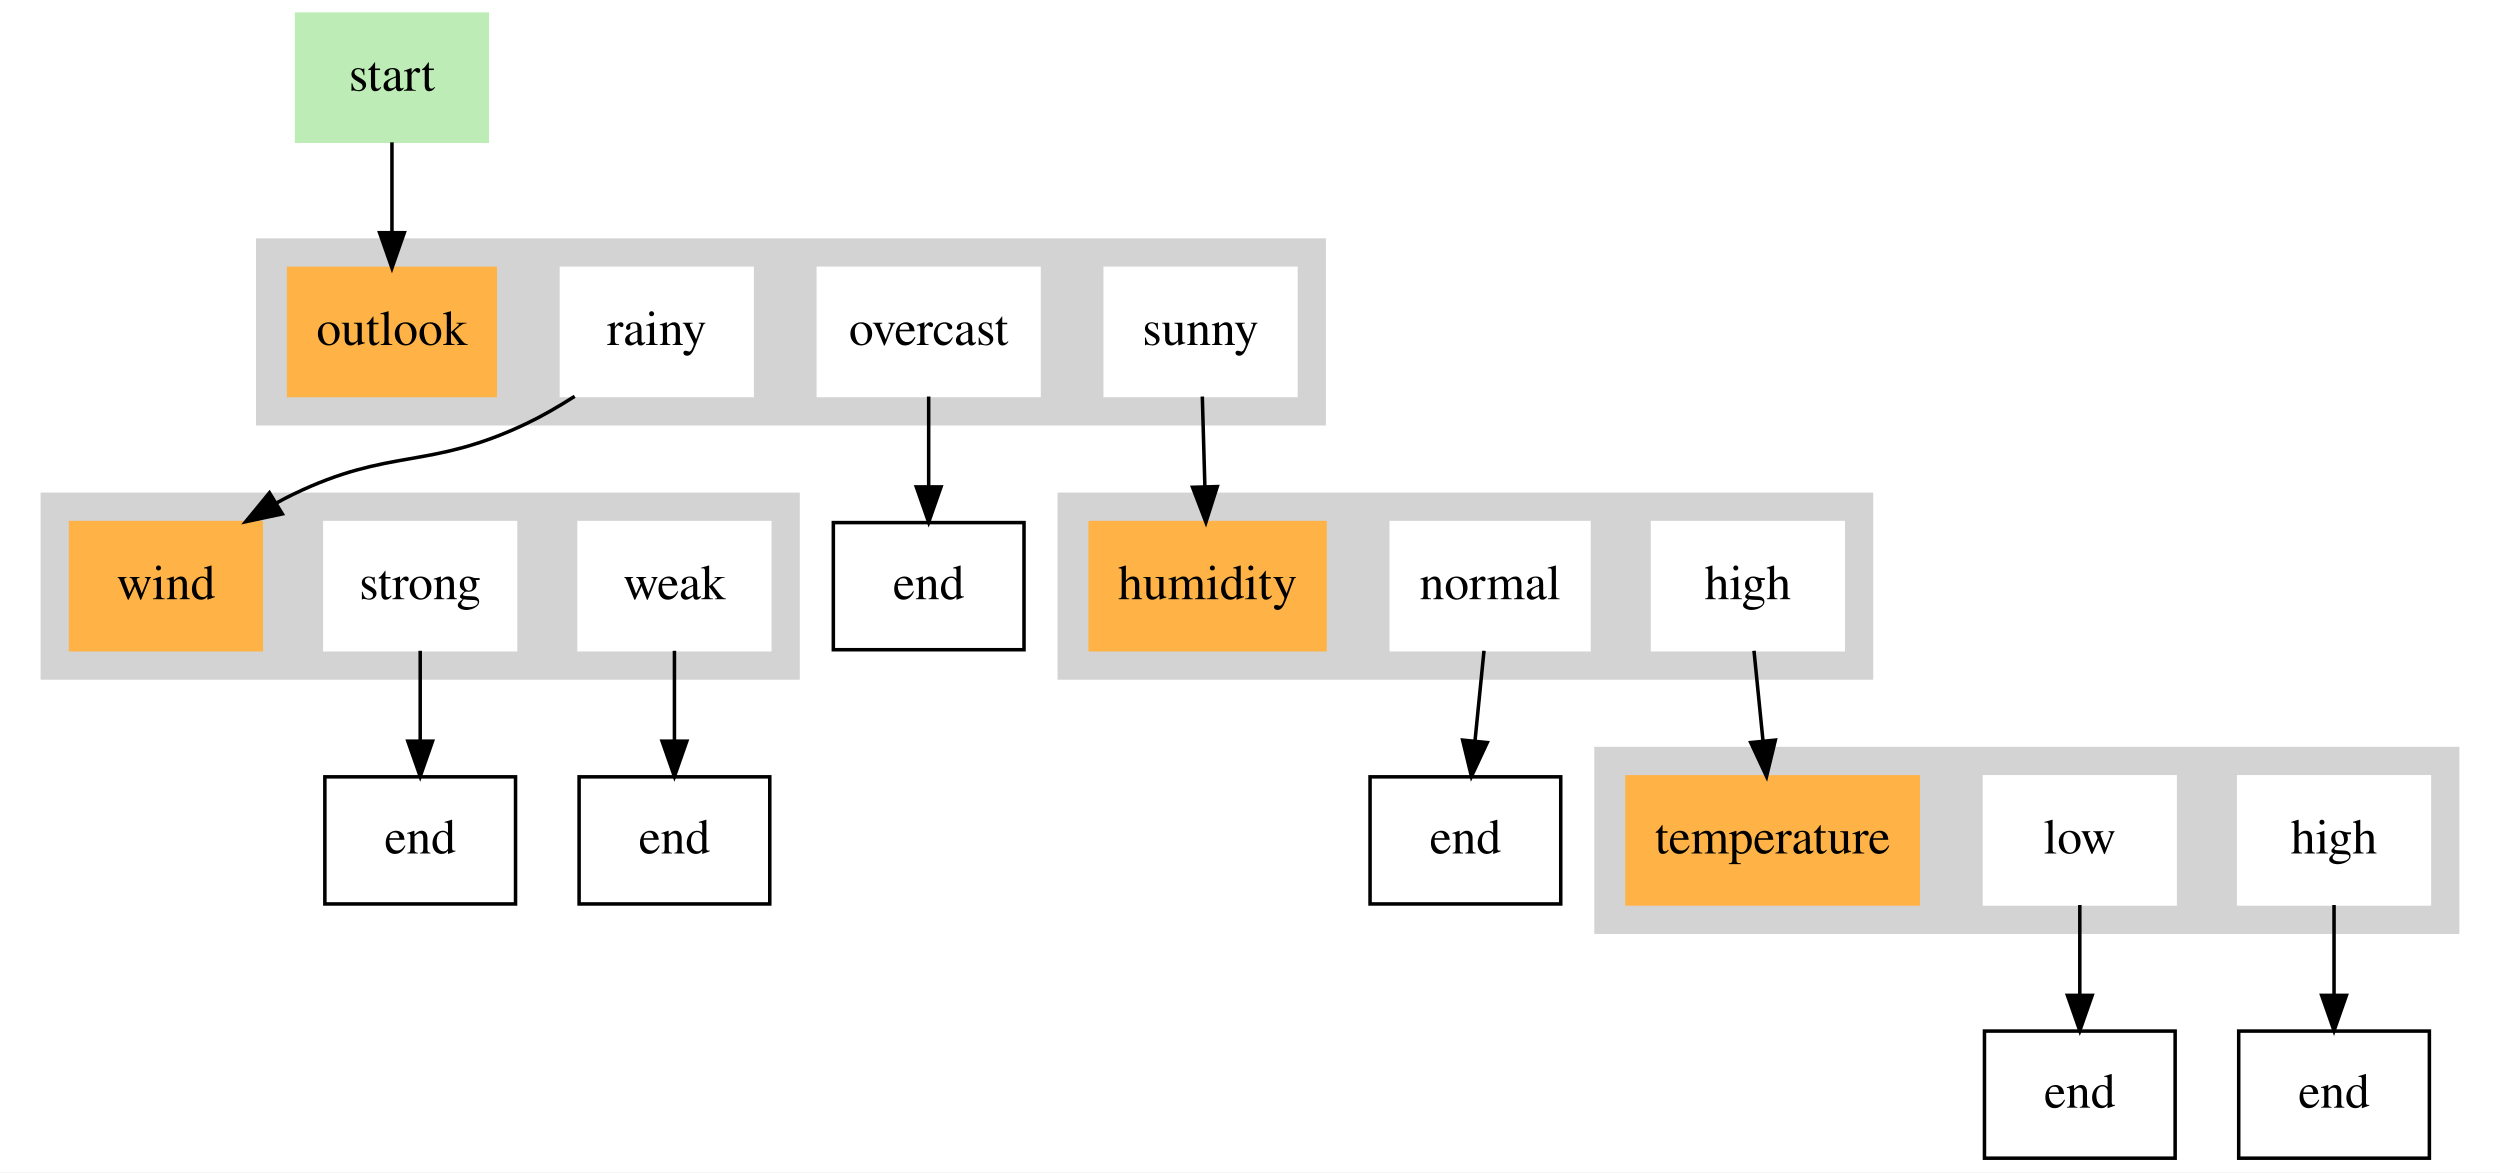
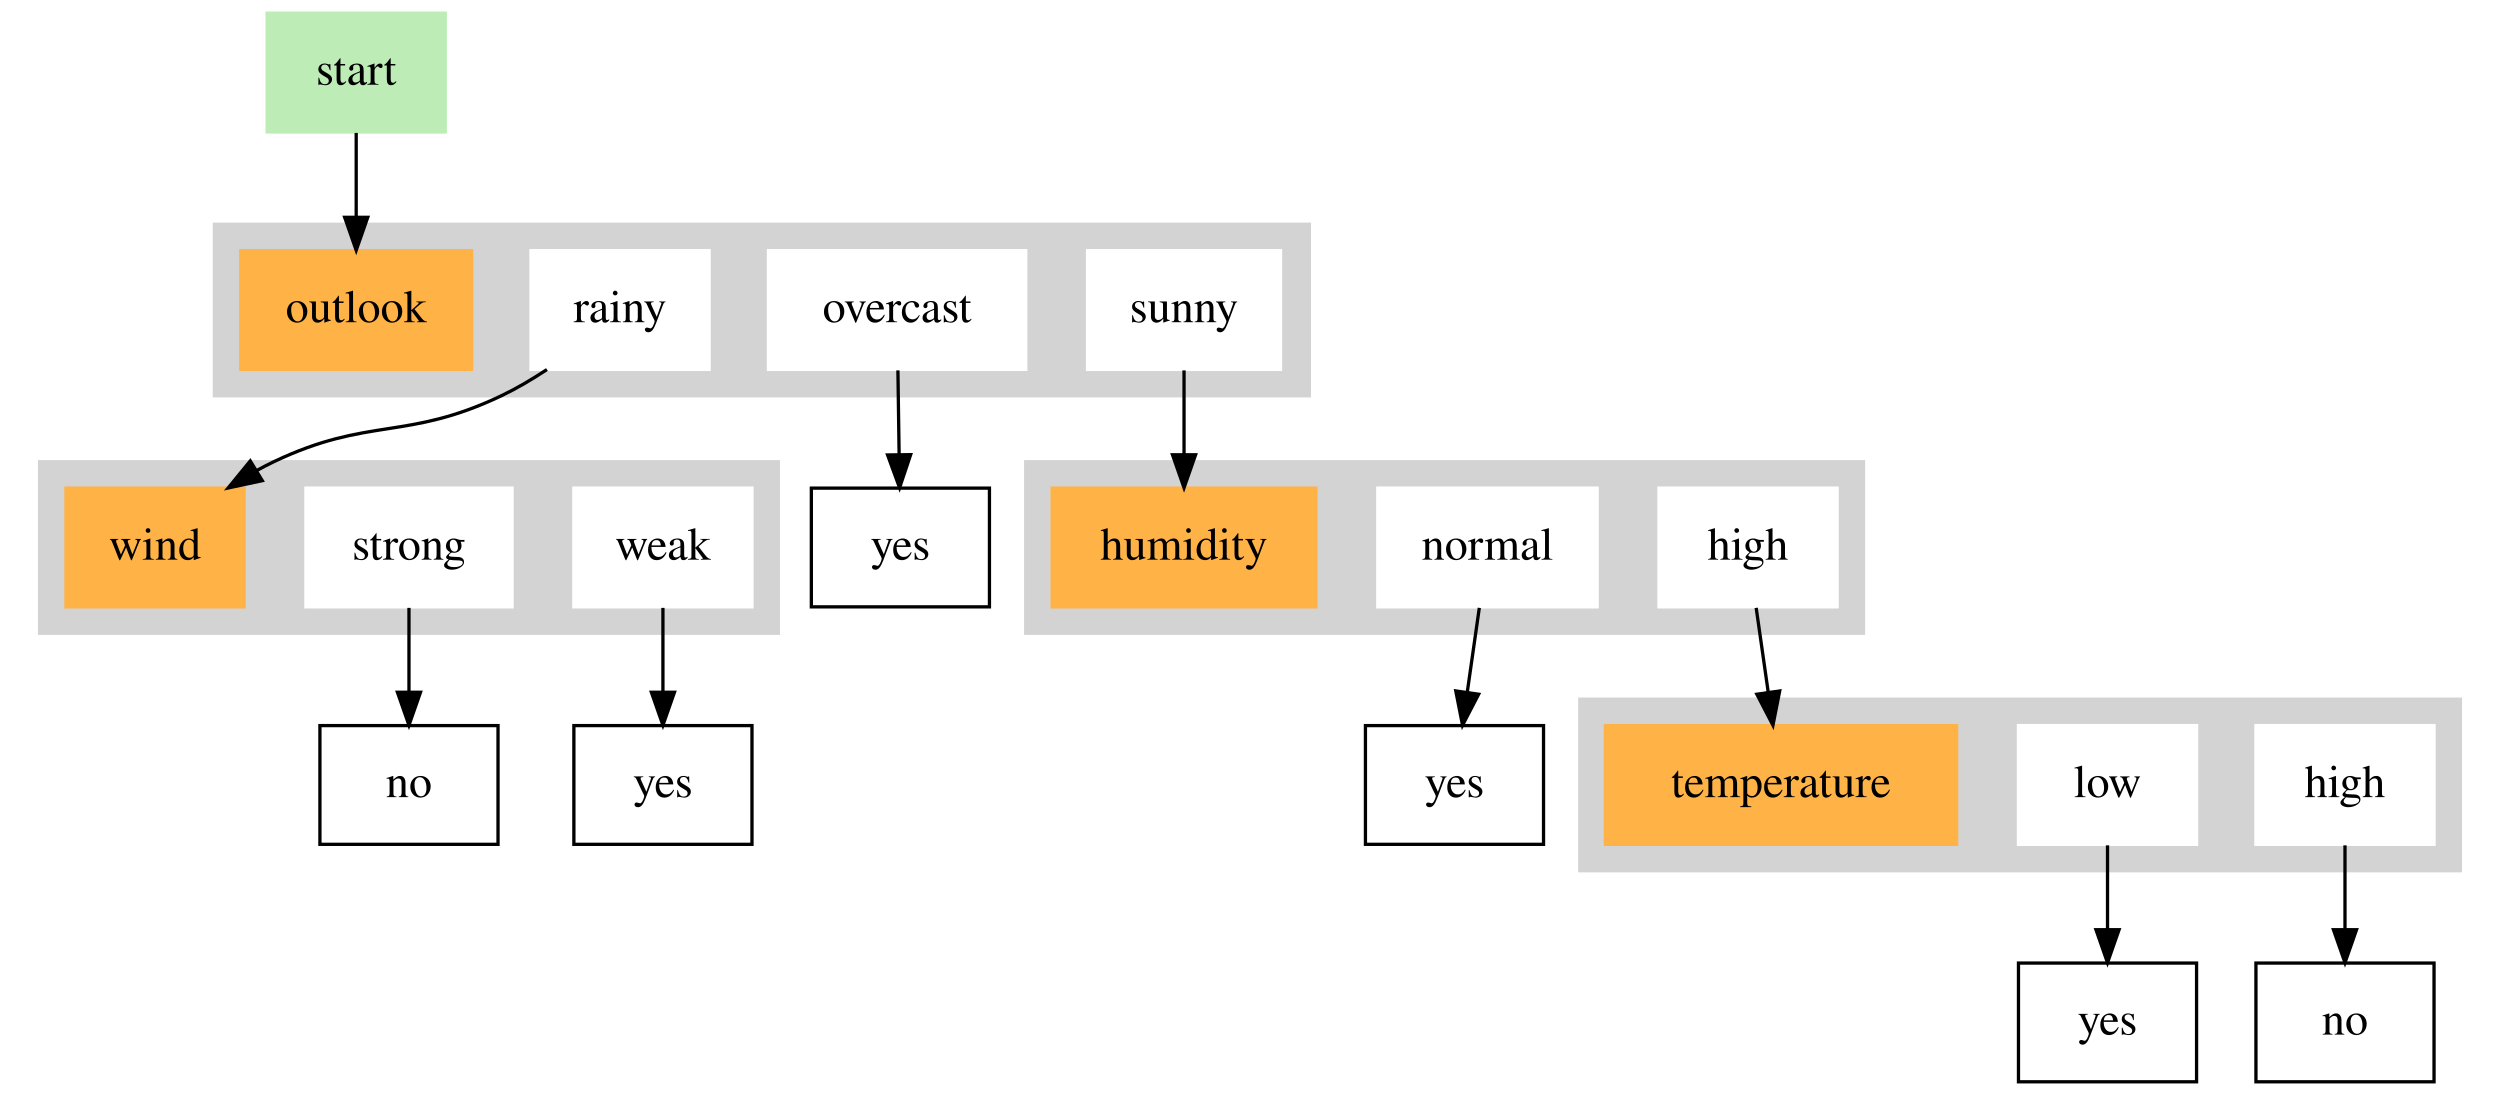
- <svg xmlns="http://www.w3.org/2000/svg" width="708pt" height="332pt" viewBox="0.00 0.00 708.00 332.00">
+ <svg xmlns="http://www.w3.org/2000/svg" width="758pt" height="332pt" viewBox="0.00 0.00 758.00 332.00">
  <g id="graph0" class="graph" transform="scale(1 1) rotate(0) translate(4 328)">
-     <polygon fill="white" stroke="none" points="-4,4 -4,-328 704,-328 704,4 -4,4" />
+     <polygon fill="white" stroke="none" points="-4,4 -4,-328 754,-328 754,4 -4,4" />
    <g id="clust1" class="cluster">
-       <polygon fill="lightgrey" stroke="lightgrey" points="69,-208 69,-260 371,-260 371,-208 69,-208" />
+       <polygon fill="lightgrey" stroke="lightgrey" points="61,-208 61,-260 393,-260 393,-208 61,-208" />
    </g>
    <g id="clust2" class="cluster">
-       <polygon fill="lightgrey" stroke="lightgrey" points="296,-136 296,-188 526,-188 526,-136 296,-136" />
+       <polygon fill="lightgrey" stroke="lightgrey" points="307,-136 307,-188 561,-188 561,-136 307,-136" />
    </g>
    <g id="clust3" class="cluster">
-       <polygon fill="lightgrey" stroke="lightgrey" points="8,-136 8,-188 222,-188 222,-136 8,-136" />
+       <polygon fill="lightgrey" stroke="lightgrey" points="8,-136 8,-188 232,-188 232,-136 8,-136" />
    </g>
    <g id="clust4" class="cluster">
-       <polygon fill="lightgrey" stroke="lightgrey" points="448,-64 448,-116 692,-116 692,-64 448,-64" />
+       <polygon fill="lightgrey" stroke="lightgrey" points="475,-64 475,-116 742,-116 742,-64 475,-64" />
    </g>
    <g id="node1" class="node">
-       <polygon fill="white" stroke="white" points="209,-252 155,-252 155,-216 209,-216 209,-252" />
-       <text text-anchor="middle" x="182" y="-230.3" font-family="Times,serif" font-size="14.00">rainy</text>
+       <polygon fill="white" stroke="white" points="211,-252 157,-252 157,-216 211,-216 211,-252" />
+       <text text-anchor="middle" x="184" y="-230.3" font-family="Times,serif" font-size="14.00">rainy</text>
    </g>
    <g id="node10" class="node">
      <polygon fill="#ffb347" stroke="#ffb347" points="70,-180 16,-180 16,-144 70,-144 70,-180" />
      <text text-anchor="middle" x="43" y="-158.3" font-family="Times,serif" font-size="14.00">wind</text>
    </g>
    <g id="edge1" class="edge">
-       <path fill="none" stroke="black" d="M158.745,-215.762C154.317,-212.926 149.62,-210.199 145,-208 117.324,-194.828 106.591,-201.349 79,-188 77.446,-187.248 75.885,-186.433 74.329,-185.572" />
-       <polygon fill="black" stroke="black" points="75.948,-182.46 65.585,-180.257 72.312,-188.442 75.948,-182.46" />
+       <path fill="none" stroke="black" d="M161.829,-215.955C157.401,-213.032 152.671,-210.225 148,-208 119.175,-194.269 107.825,-201.731 79,-188 77.248,-187.166 75.488,-186.249 73.739,-185.276" />
+       <polygon fill="black" stroke="black" points="75.53,-182.269 65.171,-180.045 71.883,-188.243 75.53,-182.269" />
    </g>
    <g id="node2" class="node">
-       <polygon fill="white" stroke="white" points="290.25,-252 227.75,-252 227.75,-216 290.25,-216 290.25,-252" />
-       <text text-anchor="middle" x="259" y="-230.3" font-family="Times,serif" font-size="14.00">overcast</text>
+       <polygon fill="white" stroke="white" points="307,-252 229,-252 229,-216 307,-216 307,-252" />
+       <text text-anchor="middle" x="268" y="-230.3" font-family="Times,serif" font-size="14.00">overcast</text>
    </g>
    <g id="node14" class="node">
-       <polygon fill="none" stroke="black" points="286,-180 232,-180 232,-144 286,-144 286,-180" />
-       <text text-anchor="middle" x="259" y="-158.3" font-family="Times,serif" font-size="14.00">end</text>
+       <polygon fill="none" stroke="black" points="296,-180 242,-180 242,-144 296,-144 296,-180" />
+       <text text-anchor="middle" x="269" y="-158.3" font-family="Times,serif" font-size="14.00">yes</text>
    </g>
    <g id="edge2" class="edge">
-       <path fill="none" stroke="black" d="M259,-215.697C259,-207.983 259,-198.712 259,-190.112" />
-       <polygon fill="black" stroke="black" points="262.5,-190.104 259,-180.104 255.5,-190.104 262.5,-190.104" />
+       <path fill="none" stroke="black" d="M268.247,-215.697C268.357,-207.983 268.49,-198.712 268.613,-190.112" />
+       <polygon fill="black" stroke="black" points="272.112,-190.153 268.756,-180.104 265.113,-190.053 272.112,-190.153" />
    </g>
    <g id="node3" class="node">
-       <polygon fill="white" stroke="white" points="363,-252 309,-252 309,-216 363,-216 363,-252" />
-       <text text-anchor="middle" x="336" y="-230.3" font-family="Times,serif" font-size="14.00">sunny</text>
+       <polygon fill="white" stroke="white" points="384.25,-252 325.75,-252 325.75,-216 384.25,-216 384.25,-252" />
+       <text text-anchor="middle" x="355" y="-230.3" font-family="Times,serif" font-size="14.00">sunny</text>
    </g>
    <g id="node7" class="node">
-       <polygon fill="#ffb347" stroke="#ffb347" points="371.25,-180 304.75,-180 304.75,-144 371.25,-144 371.25,-180" />
-       <text text-anchor="middle" x="338" y="-158.3" font-family="Times,serif" font-size="14.00">humidity</text>
+       <polygon fill="#ffb347" stroke="#ffb347" points="395,-180 315,-180 315,-144 395,-144 395,-180" />
+       <text text-anchor="middle" x="355" y="-158.3" font-family="Times,serif" font-size="14.00">humidity</text>
    </g>
    <g id="edge3" class="edge">
-       <path fill="none" stroke="black" d="M336.494,-215.697C336.715,-207.983 336.98,-198.712 337.225,-190.112" />
-       <polygon fill="black" stroke="black" points="340.724,-190.2 337.511,-180.104 333.727,-190 340.724,-190.2" />
+       <path fill="none" stroke="black" d="M355,-215.697C355,-207.983 355,-198.712 355,-190.112" />
+       <polygon fill="black" stroke="black" points="358.5,-190.104 355,-180.104 351.5,-190.104 358.5,-190.104" />
    </g>
    <g id="node4" class="node">
-       <polygon fill="#ffb347" stroke="#ffb347" points="136.25,-252 77.75,-252 77.75,-216 136.25,-216 136.25,-252" />
-       <text text-anchor="middle" x="107" y="-230.3" font-family="Times,serif" font-size="14.00">outlook</text>
+       <polygon fill="#ffb347" stroke="#ffb347" points="139,-252 69,-252 69,-216 139,-216 139,-252" />
+       <text text-anchor="middle" x="104" y="-230.3" font-family="Times,serif" font-size="14.00">outlook</text>
    </g>
    <g id="node5" class="node">
-       <polygon fill="white" stroke="white" points="446,-180 390,-180 390,-144 446,-144 446,-180" />
-       <text text-anchor="middle" x="418" y="-158.3" font-family="Times,serif" font-size="14.00">normal</text>
+       <polygon fill="white" stroke="white" points="480.25,-180 413.75,-180 413.75,-144 480.25,-144 480.25,-180" />
+       <text text-anchor="middle" x="447" y="-158.3" font-family="Times,serif" font-size="14.00">normal</text>
    </g>
    <g id="node15" class="node">
-       <polygon fill="none" stroke="black" points="438,-108 384,-108 384,-72 438,-72 438,-108" />
-       <text text-anchor="middle" x="411" y="-86.3" font-family="Times,serif" font-size="14.00">end</text>
+       <polygon fill="none" stroke="black" points="464,-108 410,-108 410,-72 464,-72 464,-108" />
+       <text text-anchor="middle" x="437" y="-86.3" font-family="Times,serif" font-size="14.00">yes</text>
    </g>
    <g id="edge4" class="edge">
-       <path fill="none" stroke="black" d="M416.27,-143.697C415.498,-135.983 414.571,-126.712 413.711,-118.112" />
-       <polygon fill="black" stroke="black" points="417.188,-117.706 412.71,-108.104 410.223,-118.403 417.188,-117.706" />
+       <path fill="none" stroke="black" d="M444.528,-143.697C443.426,-135.983 442.102,-126.712 440.873,-118.112" />
+       <polygon fill="black" stroke="black" points="444.323,-117.509 439.443,-108.104 437.393,-118.499 444.323,-117.509" />
    </g>
    <g id="node6" class="node">
-       <polygon fill="white" stroke="white" points="518,-180 464,-180 464,-144 518,-144 518,-180" />
-       <text text-anchor="middle" x="491" y="-158.3" font-family="Times,serif" font-size="14.00">high</text>
+       <polygon fill="white" stroke="white" points="553,-180 499,-180 499,-144 553,-144 553,-180" />
+       <text text-anchor="middle" x="526" y="-158.3" font-family="Times,serif" font-size="14.00">high</text>
    </g>
    <g id="node13" class="node">
-       <polygon fill="#ffb347" stroke="#ffb347" points="539.25,-108 456.75,-108 456.75,-72 539.25,-72 539.25,-108" />
-       <text text-anchor="middle" x="498" y="-86.3" font-family="Times,serif" font-size="14.00">temperature</text>
+       <polygon fill="#ffb347" stroke="#ffb347" points="589.25,-108 482.75,-108 482.75,-72 589.25,-72 589.25,-108" />
+       <text text-anchor="middle" x="536" y="-86.3" font-family="Times,serif" font-size="14.00">temperature</text>
    </g>
    <g id="edge5" class="edge">
-       <path fill="none" stroke="black" d="M492.73,-143.697C493.502,-135.983 494.429,-126.712 495.289,-118.112" />
-       <polygon fill="black" stroke="black" points="498.777,-118.403 496.29,-108.104 491.812,-117.706 498.777,-118.403" />
+       <path fill="none" stroke="black" d="M528.472,-143.697C529.574,-135.983 530.898,-126.712 532.127,-118.112" />
+       <polygon fill="black" stroke="black" points="535.607,-118.499 533.557,-108.104 528.677,-117.509 535.607,-118.499" />
    </g>
    <g id="node8" class="node">
-       <polygon fill="white" stroke="white" points="142,-180 88,-180 88,-144 142,-144 142,-180" />
-       <text text-anchor="middle" x="115" y="-158.3" font-family="Times,serif" font-size="14.00">strong</text>
+       <polygon fill="white" stroke="white" points="151.25,-180 88.75,-180 88.75,-144 151.25,-144 151.25,-180" />
+       <text text-anchor="middle" x="120" y="-158.3" font-family="Times,serif" font-size="14.00">strong</text>
    </g>
    <g id="node16" class="node">
-       <polygon fill="none" stroke="black" points="142,-108 88,-108 88,-72 142,-72 142,-108" />
-       <text text-anchor="middle" x="115" y="-86.3" font-family="Times,serif" font-size="14.00">end</text>
+       <polygon fill="none" stroke="black" points="147,-108 93,-108 93,-72 147,-72 147,-108" />
+       <text text-anchor="middle" x="120" y="-86.3" font-family="Times,serif" font-size="14.00">no</text>
    </g>
    <g id="edge6" class="edge">
-       <path fill="none" stroke="black" d="M115,-143.697C115,-135.983 115,-126.712 115,-118.112" />
-       <polygon fill="black" stroke="black" points="118.5,-118.104 115,-108.104 111.5,-118.104 118.5,-118.104" />
+       <path fill="none" stroke="black" d="M120,-143.697C120,-135.983 120,-126.712 120,-118.112" />
+       <polygon fill="black" stroke="black" points="123.5,-118.104 120,-108.104 116.5,-118.104 123.5,-118.104" />
    </g>
    <g id="node9" class="node">
-       <polygon fill="white" stroke="white" points="214,-180 160,-180 160,-144 214,-144 214,-180" />
-       <text text-anchor="middle" x="187" y="-158.3" font-family="Times,serif" font-size="14.00">weak</text>
+       <polygon fill="white" stroke="white" points="224,-180 170,-180 170,-144 224,-144 224,-180" />
+       <text text-anchor="middle" x="197" y="-158.3" font-family="Times,serif" font-size="14.00">weak</text>
    </g>
    <g id="node17" class="node">
-       <polygon fill="none" stroke="black" points="214,-108 160,-108 160,-72 214,-72 214,-108" />
-       <text text-anchor="middle" x="187" y="-86.3" font-family="Times,serif" font-size="14.00">end</text>
+       <polygon fill="none" stroke="black" points="224,-108 170,-108 170,-72 224,-72 224,-108" />
+       <text text-anchor="middle" x="197" y="-86.3" font-family="Times,serif" font-size="14.00">yes</text>
    </g>
    <g id="edge7" class="edge">
-       <path fill="none" stroke="black" d="M187,-143.697C187,-135.983 187,-126.712 187,-118.112" />
-       <polygon fill="black" stroke="black" points="190.5,-118.104 187,-108.104 183.5,-118.104 190.5,-118.104" />
+       <path fill="none" stroke="black" d="M197,-143.697C197,-135.983 197,-126.712 197,-118.112" />
+       <polygon fill="black" stroke="black" points="200.5,-118.104 197,-108.104 193.5,-118.104 200.5,-118.104" />
    </g>
    <g id="node11" class="node">
-       <polygon fill="white" stroke="white" points="612,-108 558,-108 558,-72 612,-72 612,-108" />
-       <text text-anchor="middle" x="585" y="-86.3" font-family="Times,serif" font-size="14.00">low</text>
+       <polygon fill="white" stroke="white" points="662,-108 608,-108 608,-72 662,-72 662,-108" />
+       <text text-anchor="middle" x="635" y="-86.3" font-family="Times,serif" font-size="14.00">low</text>
    </g>
    <g id="node18" class="node">
-       <polygon fill="none" stroke="black" points="612,-36 558,-36 558,-0 612,-0 612,-36" />
-       <text text-anchor="middle" x="585" y="-14.3" font-family="Times,serif" font-size="14.00">end</text>
+       <polygon fill="none" stroke="black" points="662,-36 608,-36 608,-0 662,-0 662,-36" />
+       <text text-anchor="middle" x="635" y="-14.3" font-family="Times,serif" font-size="14.00">yes</text>
    </g>
    <g id="edge8" class="edge">
-       <path fill="none" stroke="black" d="M585,-71.697C585,-63.983 585,-54.712 585,-46.112" />
-       <polygon fill="black" stroke="black" points="588.5,-46.104 585,-36.104 581.5,-46.104 588.5,-46.104" />
+       <path fill="none" stroke="black" d="M635,-71.697C635,-63.983 635,-54.712 635,-46.112" />
+       <polygon fill="black" stroke="black" points="638.5,-46.104 635,-36.104 631.5,-46.104 638.5,-46.104" />
    </g>
    <g id="node12" class="node">
-       <polygon fill="white" stroke="white" points="684,-108 630,-108 630,-72 684,-72 684,-108" />
-       <text text-anchor="middle" x="657" y="-86.3" font-family="Times,serif" font-size="14.00">high</text>
+       <polygon fill="white" stroke="white" points="734,-108 680,-108 680,-72 734,-72 734,-108" />
+       <text text-anchor="middle" x="707" y="-86.3" font-family="Times,serif" font-size="14.00">high</text>
    </g>
    <g id="node19" class="node">
-       <polygon fill="none" stroke="black" points="684,-36 630,-36 630,-0 684,-0 684,-36" />
-       <text text-anchor="middle" x="657" y="-14.3" font-family="Times,serif" font-size="14.00">end</text>
+       <polygon fill="none" stroke="black" points="734,-36 680,-36 680,-0 734,-0 734,-36" />
+       <text text-anchor="middle" x="707" y="-14.3" font-family="Times,serif" font-size="14.00">no</text>
    </g>
    <g id="edge9" class="edge">
-       <path fill="none" stroke="black" d="M657,-71.697C657,-63.983 657,-54.712 657,-46.112" />
-       <polygon fill="black" stroke="black" points="660.5,-46.104 657,-36.104 653.5,-46.104 660.5,-46.104" />
+       <path fill="none" stroke="black" d="M707,-71.697C707,-63.983 707,-54.712 707,-46.112" />
+       <polygon fill="black" stroke="black" points="710.5,-46.104 707,-36.104 703.5,-46.104 710.5,-46.104" />
    </g>
    <g id="node20" class="node">
-       <polygon fill="#bdecb6" stroke="#bdecb6" points="134,-324 80,-324 80,-288 134,-288 134,-324" />
-       <text text-anchor="middle" x="107" y="-302.3" font-family="Times,serif" font-size="14.00">start</text>
+       <polygon fill="#bdecb6" stroke="#bdecb6" points="131,-324 77,-324 77,-288 131,-288 131,-324" />
+       <text text-anchor="middle" x="104" y="-302.3" font-family="Times,serif" font-size="14.00">start</text>
    </g>
    <g id="edge10" class="edge">
-       <path fill="none" stroke="black" d="M107,-287.697C107,-279.983 107,-270.712 107,-262.112" />
-       <polygon fill="black" stroke="black" points="110.5,-262.104 107,-252.104 103.5,-262.104 110.5,-262.104" />
+       <path fill="none" stroke="black" d="M104,-287.697C104,-279.983 104,-270.712 104,-262.112" />
+       <polygon fill="black" stroke="black" points="107.5,-262.104 104,-252.104 100.5,-262.104 107.5,-262.104" />
    </g>
  </g>
</svg>
